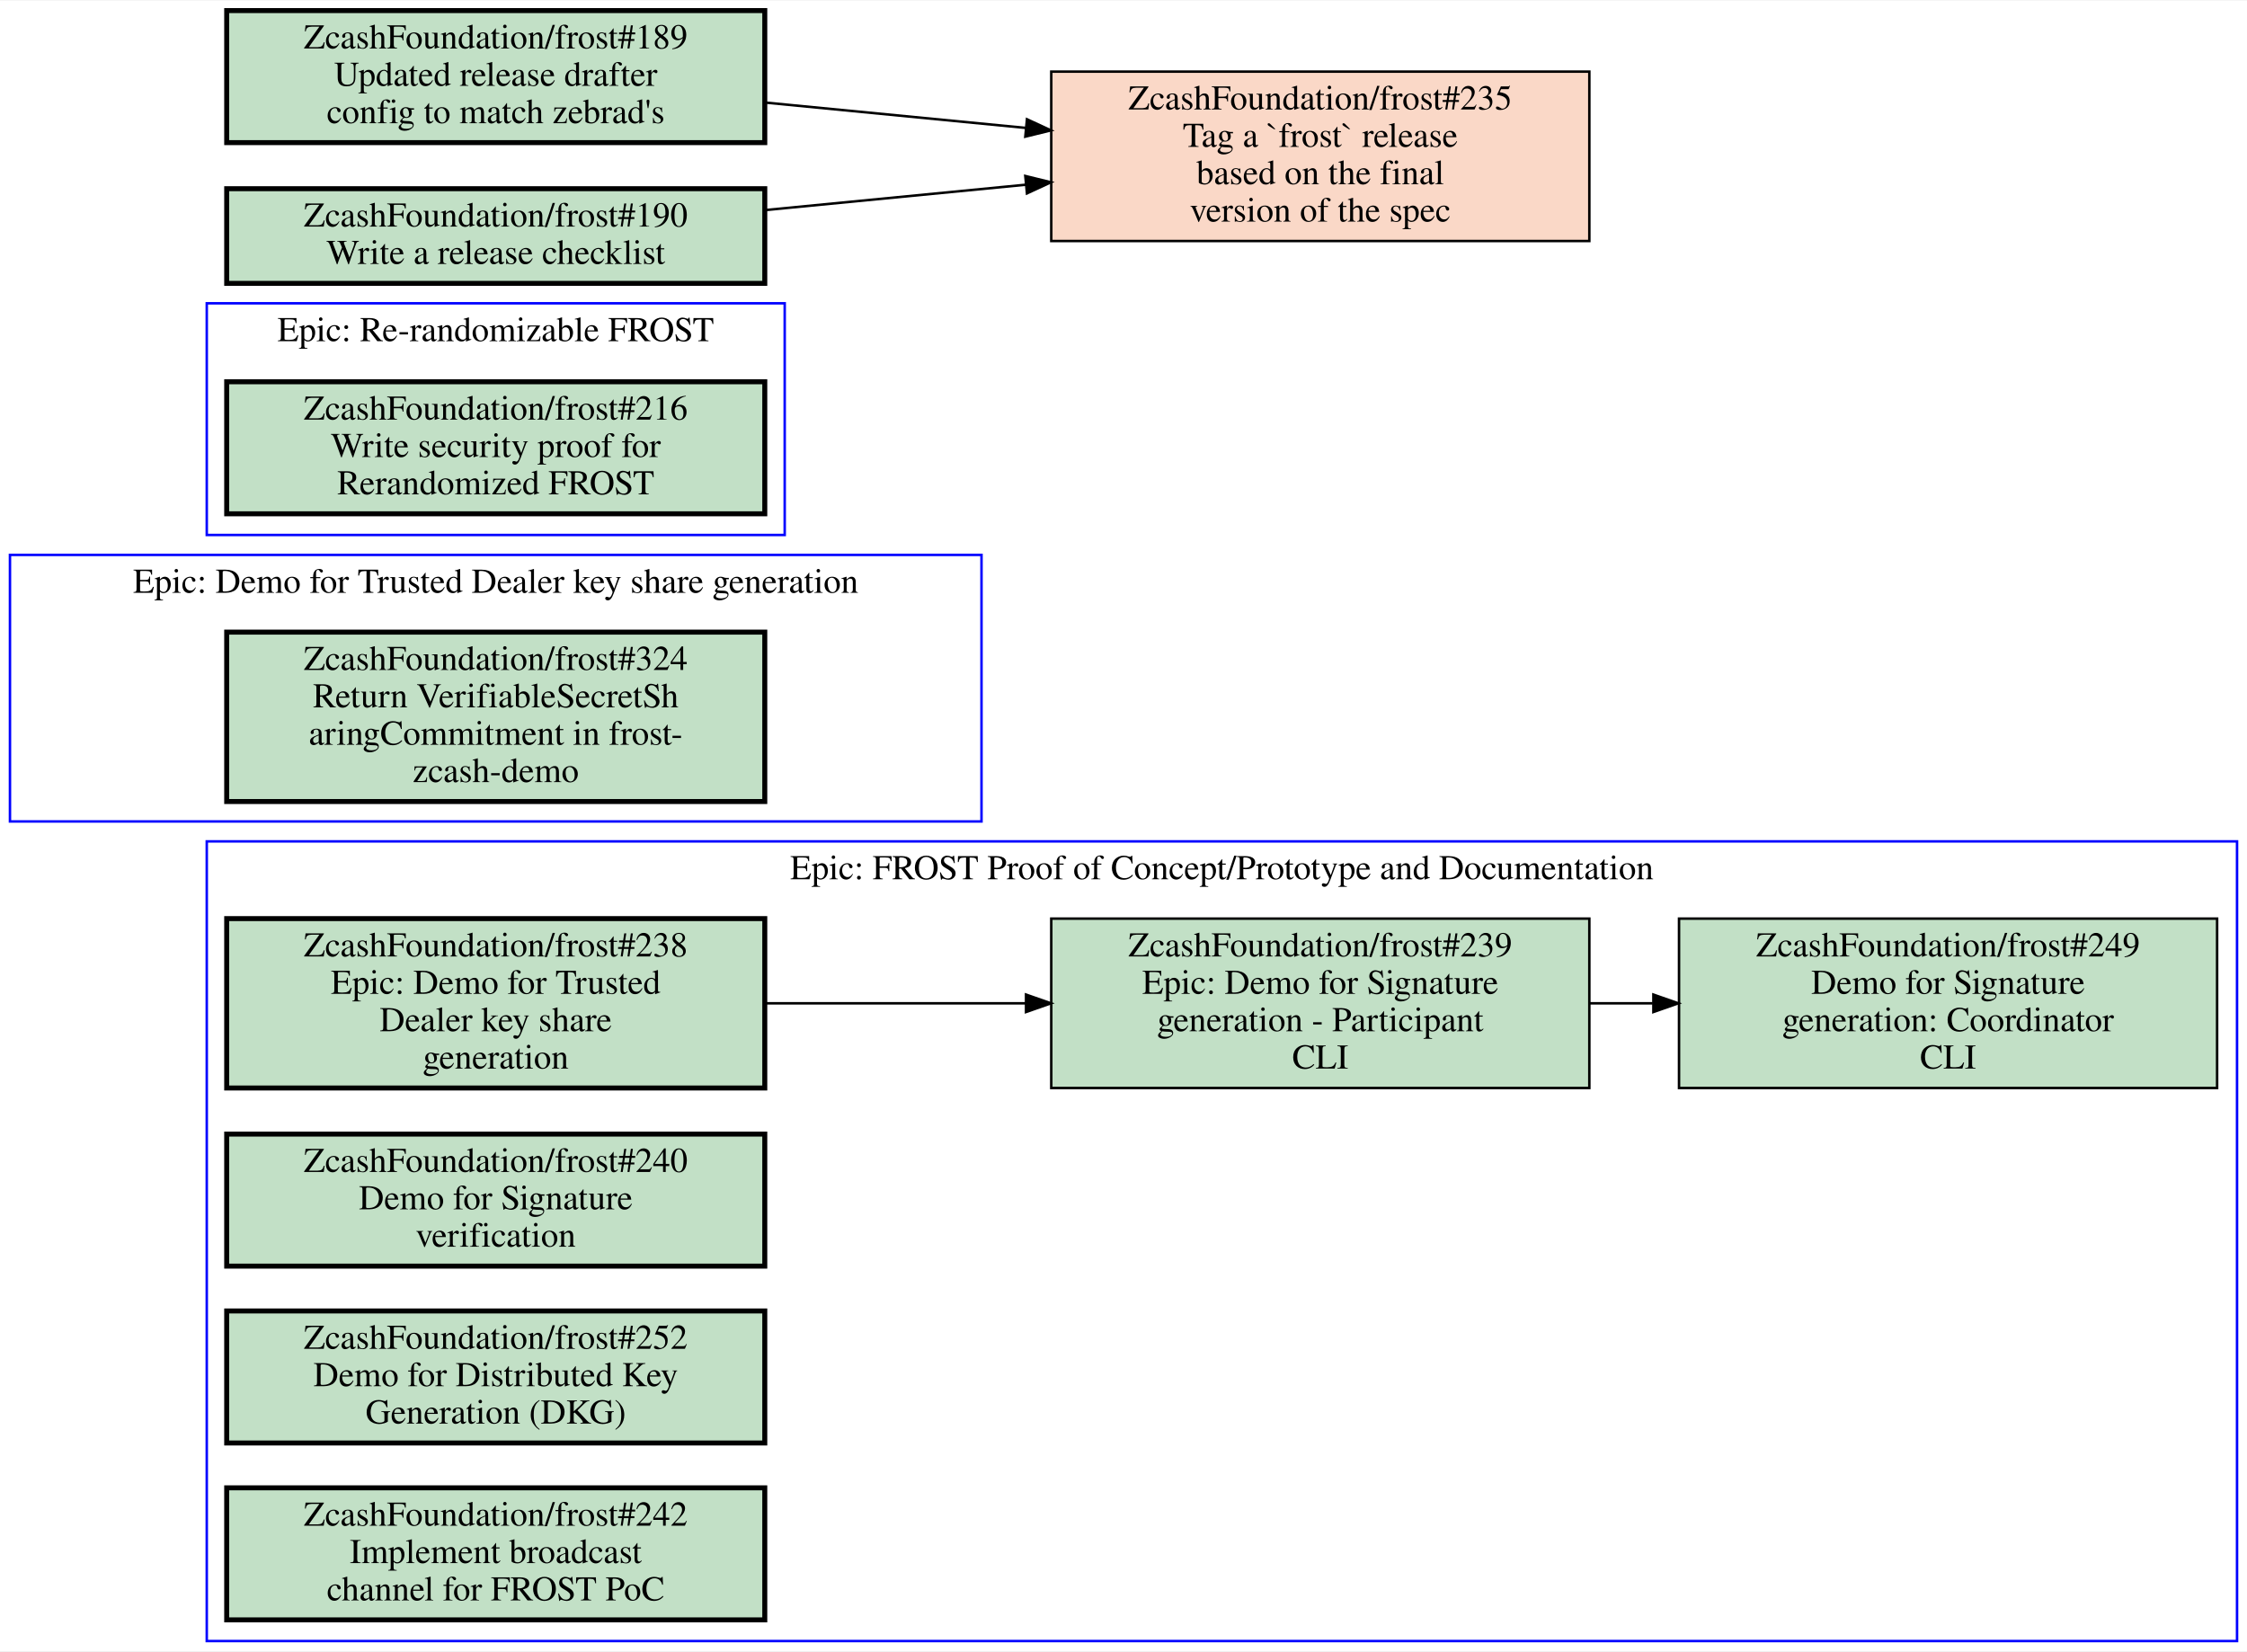
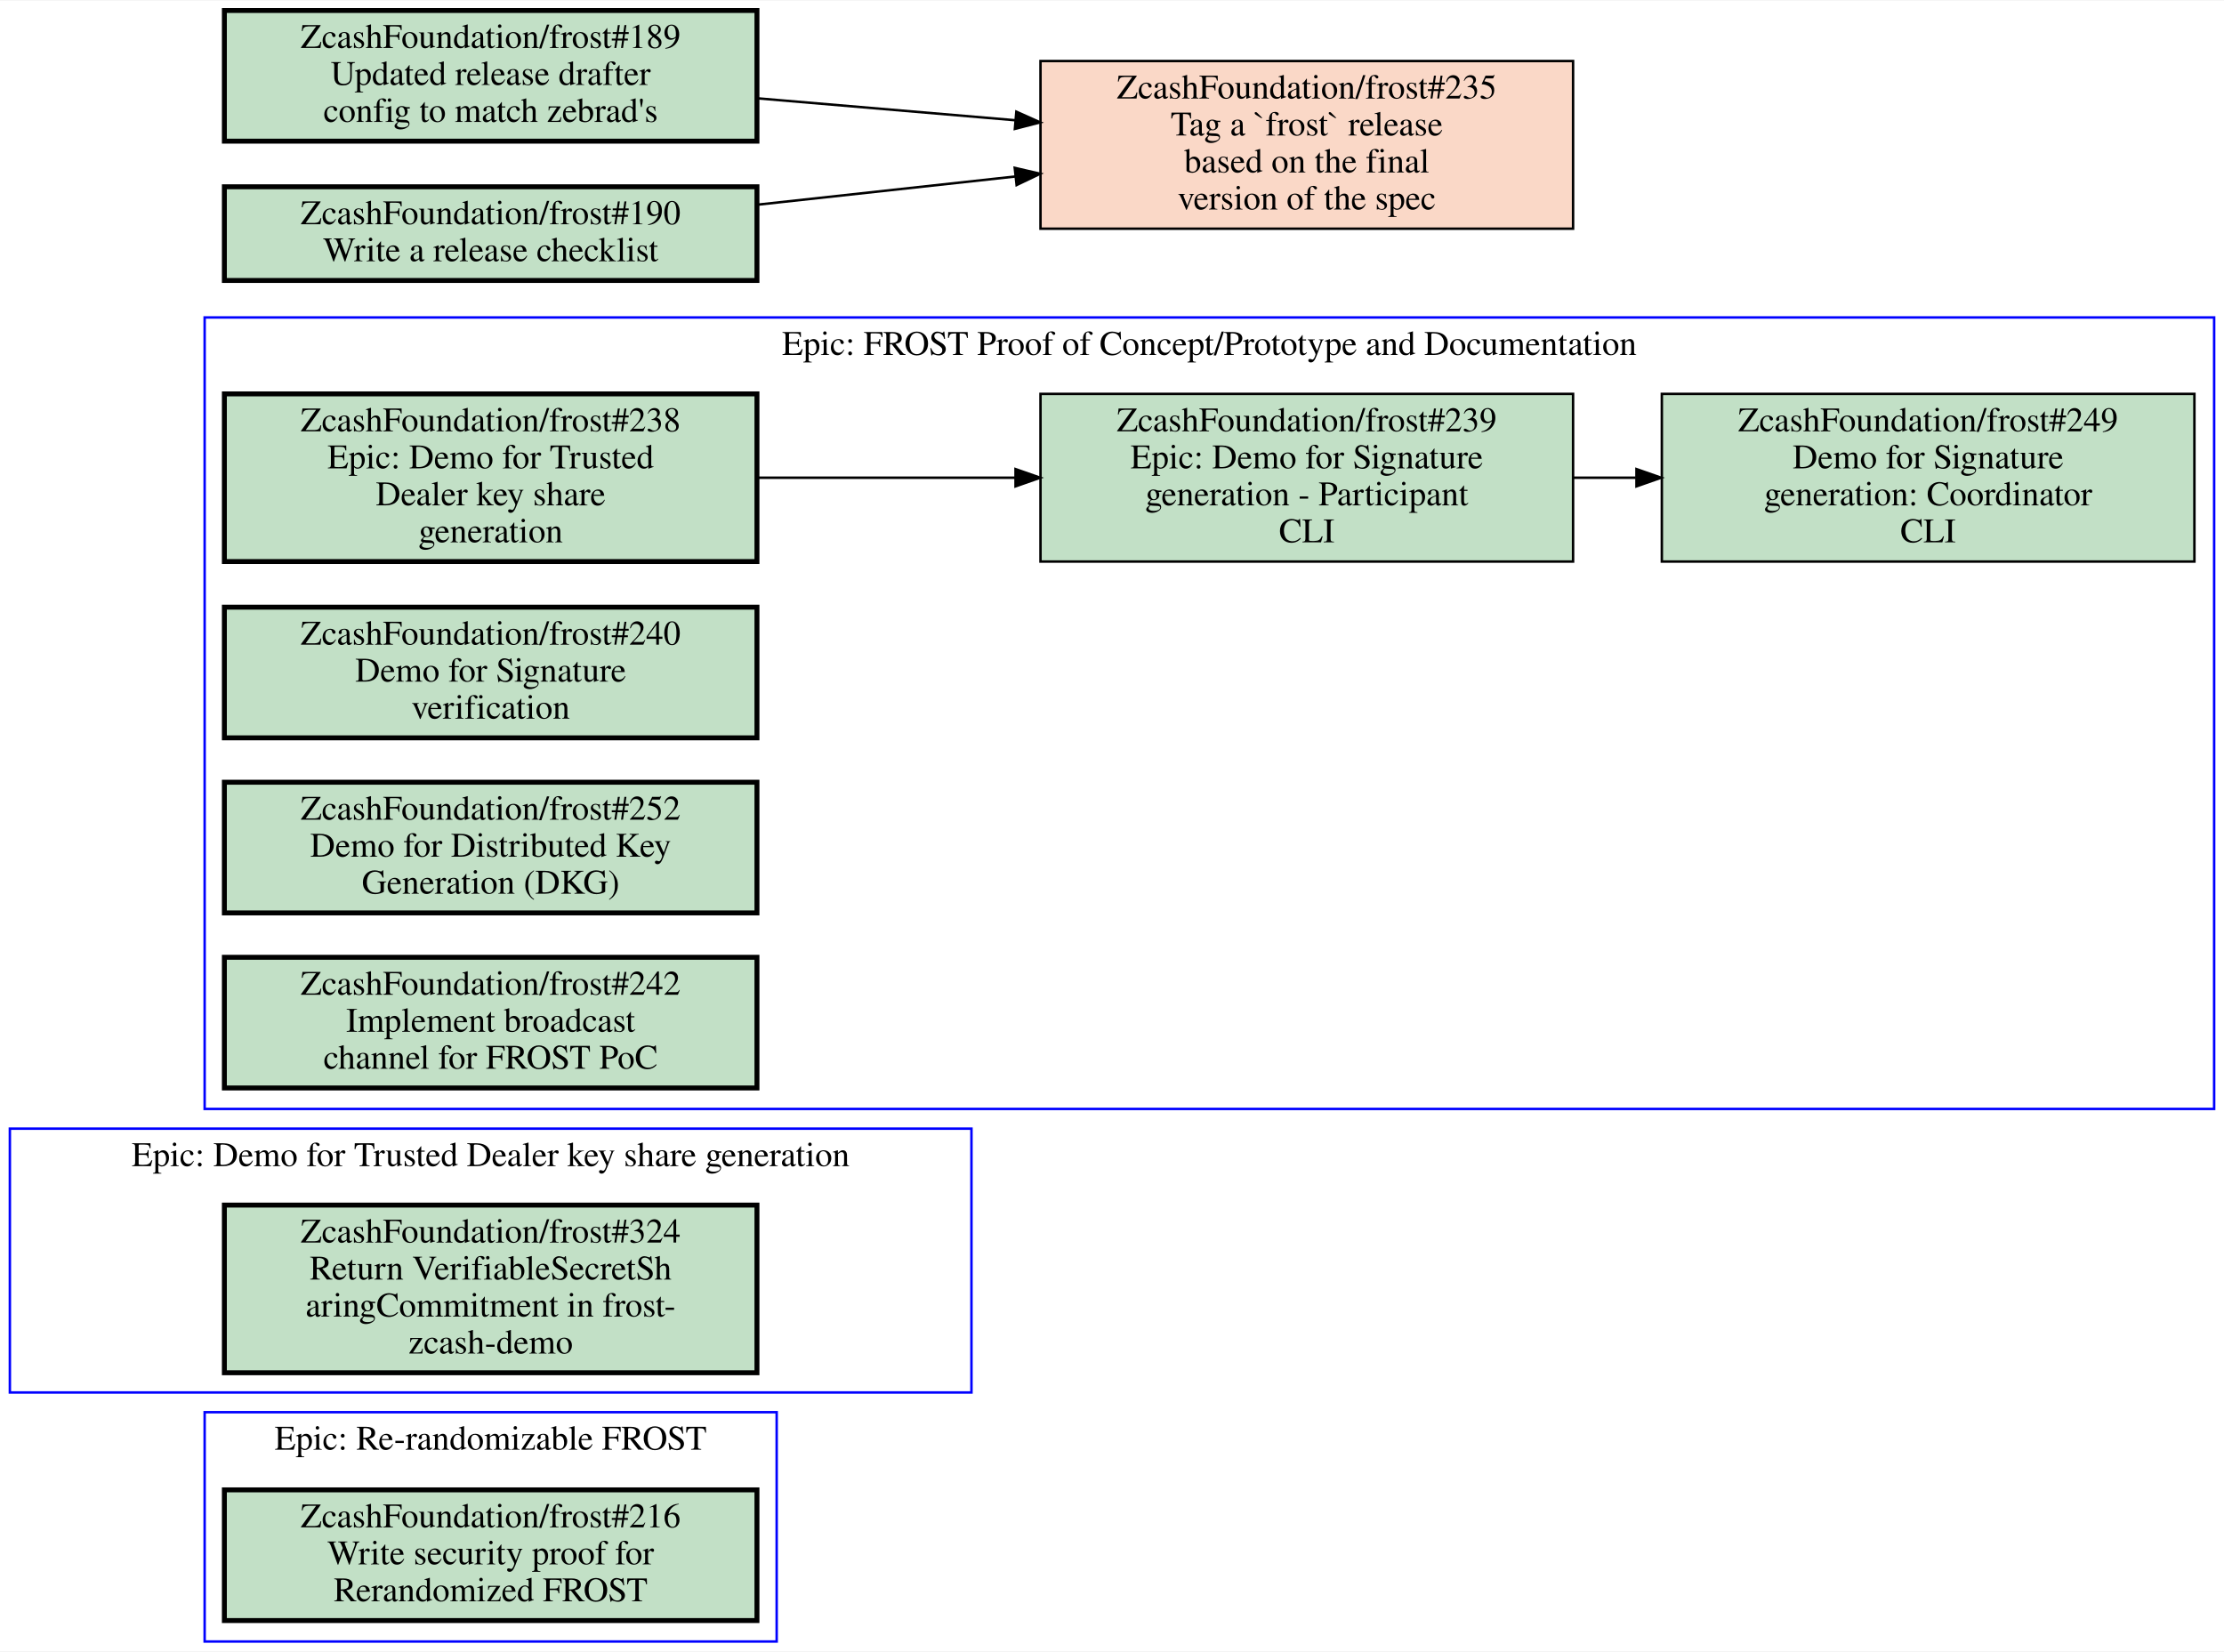
- <svg xmlns="http://www.w3.org/2000/svg" xmlns:xlink="http://www.w3.org/1999/xlink" width="902pt" height="663pt" viewBox="0.00 0.00 902.00 662.50">
-   <g id="graph0" class="graph" transform="scale(1 1) rotate(0) translate(4 658.5)">
-     <polygon fill="white" stroke="transparent" points="-4,4 -4,-658.5 898,-658.5 898,4 -4,4" />
+ <svg xmlns="http://www.w3.org/2000/svg" xmlns:xlink="http://www.w3.org/1999/xlink" width="902pt" height="670pt" viewBox="0.00 0.00 902.00 669.50">
+   <g id="graph0" class="graph" transform="scale(1 1) rotate(0) translate(4 665.5)">
+     <polygon fill="white" stroke="transparent" points="-4,4 -4,-665.5 898,-665.5 898,4 -4,4" />
    <g id="clust1" class="cluster">
-       <polygon fill="none" stroke="blue" points="0,-329 0,-436 390,-436 390,-329 0,-329" />
-       <text text-anchor="middle" x="195" y="-420.8" font-family="Times,serif" font-size="14.00">Epic: Demo for Trusted Dealer key share generation</text>
+       <polygon fill="none" stroke="blue" points="79,0 79,-93 311,-93 311,0 79,0" />
+       <text text-anchor="middle" x="195" y="-77.8" font-family="Times,serif" font-size="14.00">Epic: Re-randomizable FROST</text>
    </g>
    <g id="clust2" class="cluster">
-       <polygon fill="none" stroke="blue" points="79,-444 79,-537 311,-537 311,-444 79,-444" />
-       <text text-anchor="middle" x="195" y="-521.8" font-family="Times,serif" font-size="14.00">Epic: Re-randomizable FROST</text>
+       <polygon fill="none" stroke="blue" points="0,-101 0,-208 390,-208 390,-101 0,-101" />
+       <text text-anchor="middle" x="195" y="-192.8" font-family="Times,serif" font-size="14.00">Epic: Demo for Trusted Dealer key share generation</text>
    </g>
    <g id="clust3" class="cluster">
-       <polygon fill="none" stroke="blue" points="79,0 79,-321 894,-321 894,0 79,0" />
-       <text text-anchor="middle" x="486.5" y="-305.8" font-family="Times,serif" font-size="14.00">Epic: FROST Proof of Concept/Prototype and Documentation</text>
+       <polygon fill="none" stroke="blue" points="79,-216 79,-537 894,-537 894,-216 79,-216" />
+       <text text-anchor="middle" x="486.5" y="-521.8" font-family="Times,serif" font-size="14.00">Epic: FROST Proof of Concept/Prototype and Documentation</text>
    </g>
    <g id="node1" class="node open">
      <g id="a_node1">
-         <a xlink:href="https://github.com/ZcashFoundation/frost/issues/324" xlink:title="ZcashFoundation/frost#324&#10;Return VerifiableSecretSh&#10;aringCommitment in frost-&#10;zcash-demo" target="_blank">
-           <polygon fill="#c2e0c6" stroke="black" stroke-width="2" points="303,-405 87,-405 87,-337 303,-337 303,-405" />
-           <text text-anchor="middle" x="195" y="-389.8" font-family="Times,serif" font-size="14.00">ZcashFoundation/frost#324</text>
-           <text text-anchor="middle" x="195" y="-374.8" font-family="Times,serif" font-size="14.00">Return VerifiableSecretSh</text>
-           <text text-anchor="middle" x="195" y="-359.8" font-family="Times,serif" font-size="14.00">aringCommitment in frost-</text>
-           <text text-anchor="middle" x="195" y="-344.8" font-family="Times,serif" font-size="14.00">zcash-demo</text>
+         <a xlink:href="https://github.com/ZcashFoundation/frost/issues/216" xlink:title="ZcashFoundation/frost#216&#10;Write security proof for&#10;Rerandomized FROST" target="_blank">
+           <polygon fill="#c2e0c6" stroke="black" stroke-width="2" points="303,-61.5 87,-61.5 87,-8.5 303,-8.5 303,-61.5" />
+           <text text-anchor="middle" x="195" y="-46.3" font-family="Times,serif" font-size="14.00">ZcashFoundation/frost#216</text>
+           <text text-anchor="middle" x="195" y="-31.3" font-family="Times,serif" font-size="14.00">Write security proof for</text>
+           <text text-anchor="middle" x="195" y="-16.3" font-family="Times,serif" font-size="14.00">Rerandomized FROST</text>
        </a>
      </g>
    </g>
    <g id="node2" class="node open">
      <g id="a_node2">
-         <a xlink:href="https://github.com/ZcashFoundation/frost/issues/216" xlink:title="ZcashFoundation/frost#216&#10;Write security proof for&#10;Rerandomized FROST" target="_blank">
-           <polygon fill="#c2e0c6" stroke="black" stroke-width="2" points="303,-505.5 87,-505.5 87,-452.5 303,-452.5 303,-505.5" />
-           <text text-anchor="middle" x="195" y="-490.3" font-family="Times,serif" font-size="14.00">ZcashFoundation/frost#216</text>
-           <text text-anchor="middle" x="195" y="-475.3" font-family="Times,serif" font-size="14.00">Write security proof for</text>
-           <text text-anchor="middle" x="195" y="-460.3" font-family="Times,serif" font-size="14.00">Rerandomized FROST</text>
+         <a xlink:href="https://github.com/ZcashFoundation/frost/issues/324" xlink:title="ZcashFoundation/frost#324&#10;Return VerifiableSecretSh&#10;aringCommitment in frost-&#10;zcash-demo" target="_blank">
+           <polygon fill="#c2e0c6" stroke="black" stroke-width="2" points="303,-177 87,-177 87,-109 303,-109 303,-177" />
+           <text text-anchor="middle" x="195" y="-161.8" font-family="Times,serif" font-size="14.00">ZcashFoundation/frost#324</text>
+           <text text-anchor="middle" x="195" y="-146.8" font-family="Times,serif" font-size="14.00">Return VerifiableSecretSh</text>
+           <text text-anchor="middle" x="195" y="-131.8" font-family="Times,serif" font-size="14.00">aringCommitment in frost-</text>
+           <text text-anchor="middle" x="195" y="-116.8" font-family="Times,serif" font-size="14.00">zcash-demo</text>
        </a>
      </g>
    </g>
    <g id="node3" class="node open">
      <g id="a_node3">
        <a xlink:href="https://github.com/ZcashFoundation/frost/issues/238" xlink:title="ZcashFoundation/frost#238&#10;Epic: Demo for Trusted&#10;Dealer key share&#10;generation" target="_blank">
-           <polygon fill="#c2e0c6" stroke="black" stroke-width="2" points="303,-290 87,-290 87,-222 303,-222 303,-290" />
-           <text text-anchor="middle" x="195" y="-274.8" font-family="Times,serif" font-size="14.00">ZcashFoundation/frost#238</text>
-           <text text-anchor="middle" x="195" y="-259.8" font-family="Times,serif" font-size="14.00">Epic: Demo for Trusted</text>
-           <text text-anchor="middle" x="195" y="-244.8" font-family="Times,serif" font-size="14.00">Dealer key share</text>
-           <text text-anchor="middle" x="195" y="-229.8" font-family="Times,serif" font-size="14.00">generation</text>
+           <polygon fill="#c2e0c6" stroke="black" stroke-width="2" points="303,-506 87,-506 87,-438 303,-438 303,-506" />
+           <text text-anchor="middle" x="195" y="-490.8" font-family="Times,serif" font-size="14.00">ZcashFoundation/frost#238</text>
+           <text text-anchor="middle" x="195" y="-475.8" font-family="Times,serif" font-size="14.00">Epic: Demo for Trusted</text>
+           <text text-anchor="middle" x="195" y="-460.8" font-family="Times,serif" font-size="14.00">Dealer key share</text>
+           <text text-anchor="middle" x="195" y="-445.8" font-family="Times,serif" font-size="14.00">generation</text>
        </a>
      </g>
    </g>
    <g id="node4" class="node open">
      <g id="a_node4">
        <a xlink:href="https://github.com/ZcashFoundation/frost/issues/239" xlink:title="ZcashFoundation/frost#239&#10;Epic: Demo for Signature&#10;generation - Participant&#10;CLI" target="_blank">
-           <polygon fill="#c2e0c6" stroke="black" points="634,-290 418,-290 418,-222 634,-222 634,-290" />
-           <text text-anchor="middle" x="526" y="-274.8" font-family="Times,serif" font-size="14.00">ZcashFoundation/frost#239</text>
-           <text text-anchor="middle" x="526" y="-259.8" font-family="Times,serif" font-size="14.00">Epic: Demo for Signature</text>
-           <text text-anchor="middle" x="526" y="-244.8" font-family="Times,serif" font-size="14.00">generation - Participant</text>
-           <text text-anchor="middle" x="526" y="-229.8" font-family="Times,serif" font-size="14.00">CLI</text>
+           <polygon fill="#c2e0c6" stroke="black" points="634,-506 418,-506 418,-438 634,-438 634,-506" />
+           <text text-anchor="middle" x="526" y="-490.8" font-family="Times,serif" font-size="14.00">ZcashFoundation/frost#239</text>
+           <text text-anchor="middle" x="526" y="-475.8" font-family="Times,serif" font-size="14.00">Epic: Demo for Signature</text>
+           <text text-anchor="middle" x="526" y="-460.8" font-family="Times,serif" font-size="14.00">generation - Participant</text>
+           <text text-anchor="middle" x="526" y="-445.8" font-family="Times,serif" font-size="14.00">CLI</text>
        </a>
      </g>
    </g>
    <g id="edge1" class="edge">
-       <path fill="none" stroke="black" d="M303.27,-256C336.72,-256 373.78,-256 407.87,-256" />
-       <polygon fill="black" stroke="black" points="407.87,-259.5 417.87,-256 407.87,-252.5 407.87,-259.5" />
+       <path fill="none" stroke="black" d="M303.27,-472C336.72,-472 373.78,-472 407.87,-472" />
+       <polygon fill="black" stroke="black" points="407.87,-475.5 417.87,-472 407.87,-468.5 407.87,-475.5" />
    </g>
    <g id="node5" class="node open">
      <g id="a_node5">
        <a xlink:href="https://github.com/ZcashFoundation/frost/issues/249" xlink:title="ZcashFoundation/frost#249&#10;Demo for Signature&#10;generation: Coordinator&#10;CLI" target="_blank">
-           <polygon fill="#c2e0c6" stroke="black" points="886,-290 670,-290 670,-222 886,-222 886,-290" />
-           <text text-anchor="middle" x="778" y="-274.8" font-family="Times,serif" font-size="14.00">ZcashFoundation/frost#249</text>
-           <text text-anchor="middle" x="778" y="-259.8" font-family="Times,serif" font-size="14.00">Demo for Signature</text>
-           <text text-anchor="middle" x="778" y="-244.8" font-family="Times,serif" font-size="14.00">generation: Coordinator</text>
-           <text text-anchor="middle" x="778" y="-229.8" font-family="Times,serif" font-size="14.00">CLI</text>
+           <polygon fill="#c2e0c6" stroke="black" points="886,-506 670,-506 670,-438 886,-438 886,-506" />
+           <text text-anchor="middle" x="778" y="-490.8" font-family="Times,serif" font-size="14.00">ZcashFoundation/frost#249</text>
+           <text text-anchor="middle" x="778" y="-475.8" font-family="Times,serif" font-size="14.00">Demo for Signature</text>
+           <text text-anchor="middle" x="778" y="-460.8" font-family="Times,serif" font-size="14.00">generation: Coordinator</text>
+           <text text-anchor="middle" x="778" y="-445.8" font-family="Times,serif" font-size="14.00">CLI</text>
        </a>
      </g>
    </g>
    <g id="edge2" class="edge">
-       <path fill="none" stroke="black" d="M634.11,-256C642.5,-256 650.99,-256 659.44,-256" />
-       <polygon fill="black" stroke="black" points="659.71,-259.5 669.71,-256 659.71,-252.5 659.71,-259.5" />
+       <path fill="none" stroke="black" d="M634.11,-472C642.5,-472 650.99,-472 659.44,-472" />
+       <polygon fill="black" stroke="black" points="659.71,-475.5 669.71,-472 659.71,-468.5 659.71,-475.5" />
    </g>
    <g id="node6" class="node open">
      <g id="a_node6">
        <a xlink:href="https://github.com/ZcashFoundation/frost/issues/240" xlink:title="ZcashFoundation/frost#240&#10;Demo for Signature&#10;verification" target="_blank">
-           <polygon fill="#c2e0c6" stroke="black" stroke-width="2" points="303,-203.5 87,-203.5 87,-150.5 303,-150.5 303,-203.5" />
-           <text text-anchor="middle" x="195" y="-188.3" font-family="Times,serif" font-size="14.00">ZcashFoundation/frost#240</text>
-           <text text-anchor="middle" x="195" y="-173.3" font-family="Times,serif" font-size="14.00">Demo for Signature</text>
-           <text text-anchor="middle" x="195" y="-158.3" font-family="Times,serif" font-size="14.00">verification</text>
+           <polygon fill="#c2e0c6" stroke="black" stroke-width="2" points="303,-419.5 87,-419.5 87,-366.5 303,-366.5 303,-419.5" />
+           <text text-anchor="middle" x="195" y="-404.3" font-family="Times,serif" font-size="14.00">ZcashFoundation/frost#240</text>
+           <text text-anchor="middle" x="195" y="-389.3" font-family="Times,serif" font-size="14.00">Demo for Signature</text>
+           <text text-anchor="middle" x="195" y="-374.3" font-family="Times,serif" font-size="14.00">verification</text>
        </a>
      </g>
    </g>
    <g id="node7" class="node open">
      <g id="a_node7">
        <a xlink:href="https://github.com/ZcashFoundation/frost/issues/252" xlink:title="ZcashFoundation/frost#252&#10;Demo for Distributed Key&#10;Generation (DKG)" target="_blank">
-           <polygon fill="#c2e0c6" stroke="black" stroke-width="2" points="303,-132.5 87,-132.5 87,-79.5 303,-79.5 303,-132.5" />
-           <text text-anchor="middle" x="195" y="-117.3" font-family="Times,serif" font-size="14.00">ZcashFoundation/frost#252</text>
-           <text text-anchor="middle" x="195" y="-102.3" font-family="Times,serif" font-size="14.00">Demo for Distributed Key</text>
-           <text text-anchor="middle" x="195" y="-87.3" font-family="Times,serif" font-size="14.00">Generation (DKG)</text>
+           <polygon fill="#c2e0c6" stroke="black" stroke-width="2" points="303,-348.5 87,-348.5 87,-295.5 303,-295.5 303,-348.5" />
+           <text text-anchor="middle" x="195" y="-333.3" font-family="Times,serif" font-size="14.00">ZcashFoundation/frost#252</text>
+           <text text-anchor="middle" x="195" y="-318.3" font-family="Times,serif" font-size="14.00">Demo for Distributed Key</text>
+           <text text-anchor="middle" x="195" y="-303.3" font-family="Times,serif" font-size="14.00">Generation (DKG)</text>
        </a>
      </g>
    </g>
    <g id="node8" class="node open">
      <g id="a_node8">
        <a xlink:href="https://github.com/ZcashFoundation/frost/issues/242" xlink:title="ZcashFoundation/frost#242&#10;Implement broadcast&#10;channel for FROST PoC" target="_blank">
-           <polygon fill="#c2e0c6" stroke="black" stroke-width="2" points="303,-61.5 87,-61.5 87,-8.5 303,-8.5 303,-61.5" />
-           <text text-anchor="middle" x="195" y="-46.3" font-family="Times,serif" font-size="14.00">ZcashFoundation/frost#242</text>
-           <text text-anchor="middle" x="195" y="-31.3" font-family="Times,serif" font-size="14.00">Implement broadcast</text>
-           <text text-anchor="middle" x="195" y="-16.3" font-family="Times,serif" font-size="14.00">channel for FROST PoC</text>
+           <polygon fill="#c2e0c6" stroke="black" stroke-width="2" points="303,-277.5 87,-277.5 87,-224.5 303,-224.5 303,-277.5" />
+           <text text-anchor="middle" x="195" y="-262.3" font-family="Times,serif" font-size="14.00">ZcashFoundation/frost#242</text>
+           <text text-anchor="middle" x="195" y="-247.3" font-family="Times,serif" font-size="14.00">Implement broadcast</text>
+           <text text-anchor="middle" x="195" y="-232.3" font-family="Times,serif" font-size="14.00">channel for FROST PoC</text>
        </a>
      </g>
    </g>
    <g id="node9" class="node closed">
      <g id="a_node9">
        <a xlink:href="https://github.com/ZcashFoundation/frost/issues/235" xlink:title="ZcashFoundation/frost#235&#10;Tag a `frost` release&#10;based on the final&#10;version of the spec" target="_blank">
-           <polygon fill="#fad8c7" stroke="black" points="634,-630 418,-630 418,-562 634,-562 634,-630" />
-           <text text-anchor="middle" x="526" y="-614.8" font-family="Times,serif" font-size="14.00">ZcashFoundation/frost#235</text>
-           <text text-anchor="middle" x="526" y="-599.8" font-family="Times,serif" font-size="14.00">Tag a `frost` release</text>
-           <text text-anchor="middle" x="526" y="-584.8" font-family="Times,serif" font-size="14.00">based on the final</text>
-           <text text-anchor="middle" x="526" y="-569.8" font-family="Times,serif" font-size="14.00">version of the spec</text>
+           <polygon fill="#fad8c7" stroke="black" points="634,-641 418,-641 418,-573 634,-573 634,-641" />
+           <text text-anchor="middle" x="526" y="-625.8" font-family="Times,serif" font-size="14.00">ZcashFoundation/frost#235</text>
+           <text text-anchor="middle" x="526" y="-610.8" font-family="Times,serif" font-size="14.00">Tag a `frost` release</text>
+           <text text-anchor="middle" x="526" y="-595.8" font-family="Times,serif" font-size="14.00">based on the final</text>
+           <text text-anchor="middle" x="526" y="-580.8" font-family="Times,serif" font-size="14.00">version of the spec</text>
        </a>
      </g>
    </g>
    <g id="node10" class="node open">
      <g id="a_node10">
        <a xlink:href="https://github.com/ZcashFoundation/frost/issues/189" xlink:title="ZcashFoundation/frost#189&#10;Updated release drafter&#10;config to match zebrad's" target="_blank">
-           <polygon fill="#c2e0c6" stroke="black" stroke-width="2" points="303,-654.5 87,-654.5 87,-601.5 303,-601.5 303,-654.5" />
-           <text text-anchor="middle" x="195" y="-639.3" font-family="Times,serif" font-size="14.00">ZcashFoundation/frost#189</text>
-           <text text-anchor="middle" x="195" y="-624.3" font-family="Times,serif" font-size="14.00">Updated release drafter</text>
-           <text text-anchor="middle" x="195" y="-609.3" font-family="Times,serif" font-size="14.00">config to match zebrad's</text>
+           <polygon fill="#c2e0c6" stroke="black" stroke-width="2" points="303,-661.5 87,-661.5 87,-608.5 303,-608.5 303,-661.5" />
+           <text text-anchor="middle" x="195" y="-646.3" font-family="Times,serif" font-size="14.00">ZcashFoundation/frost#189</text>
+           <text text-anchor="middle" x="195" y="-631.3" font-family="Times,serif" font-size="14.00">Updated release drafter</text>
+           <text text-anchor="middle" x="195" y="-616.3" font-family="Times,serif" font-size="14.00">config to match zebrad's</text>
        </a>
      </g>
    </g>
    <g id="edge3" class="edge">
-       <path fill="none" stroke="black" d="M303.27,-617.57C336.72,-614.31 373.78,-610.71 407.87,-607.39" />
-       <polygon fill="black" stroke="black" points="408.25,-610.87 417.87,-606.42 407.58,-603.9 408.25,-610.87" />
+       <path fill="none" stroke="black" d="M303.27,-625.87C336.72,-623.02 373.78,-619.87 407.87,-616.97" />
+       <polygon fill="black" stroke="black" points="408.2,-620.45 417.87,-616.12 407.61,-613.48 408.2,-620.45" />
    </g>
    <g id="node11" class="node open">
      <g id="a_node11">
        <a xlink:href="https://github.com/ZcashFoundation/frost/issues/190" xlink:title="ZcashFoundation/frost#190&#10;Write a release checklist" target="_blank">
-           <polygon fill="#c2e0c6" stroke="black" stroke-width="2" points="303,-583 87,-583 87,-545 303,-545 303,-583" />
-           <text text-anchor="middle" x="195" y="-567.8" font-family="Times,serif" font-size="14.00">ZcashFoundation/frost#190</text>
-           <text text-anchor="middle" x="195" y="-552.8" font-family="Times,serif" font-size="14.00">Write a release checklist</text>
+           <polygon fill="#c2e0c6" stroke="black" stroke-width="2" points="303,-590 87,-590 87,-552 303,-552 303,-590" />
+           <text text-anchor="middle" x="195" y="-574.8" font-family="Times,serif" font-size="14.00">ZcashFoundation/frost#190</text>
+           <text text-anchor="middle" x="195" y="-559.8" font-family="Times,serif" font-size="14.00">Write a release checklist</text>
        </a>
      </g>
    </g>
    <g id="edge4" class="edge">
-       <path fill="none" stroke="black" d="M303.27,-574.43C336.72,-577.69 373.78,-581.29 407.87,-584.61" />
-       <polygon fill="black" stroke="black" points="407.58,-588.1 417.87,-585.58 408.25,-581.13 407.58,-588.1" />
+       <path fill="none" stroke="black" d="M303.27,-582.74C336.72,-586.4 373.78,-590.45 407.87,-594.18" />
+       <polygon fill="black" stroke="black" points="407.55,-597.67 417.87,-595.28 408.31,-590.71 407.55,-597.67" />
    </g>
  </g>
</svg>
